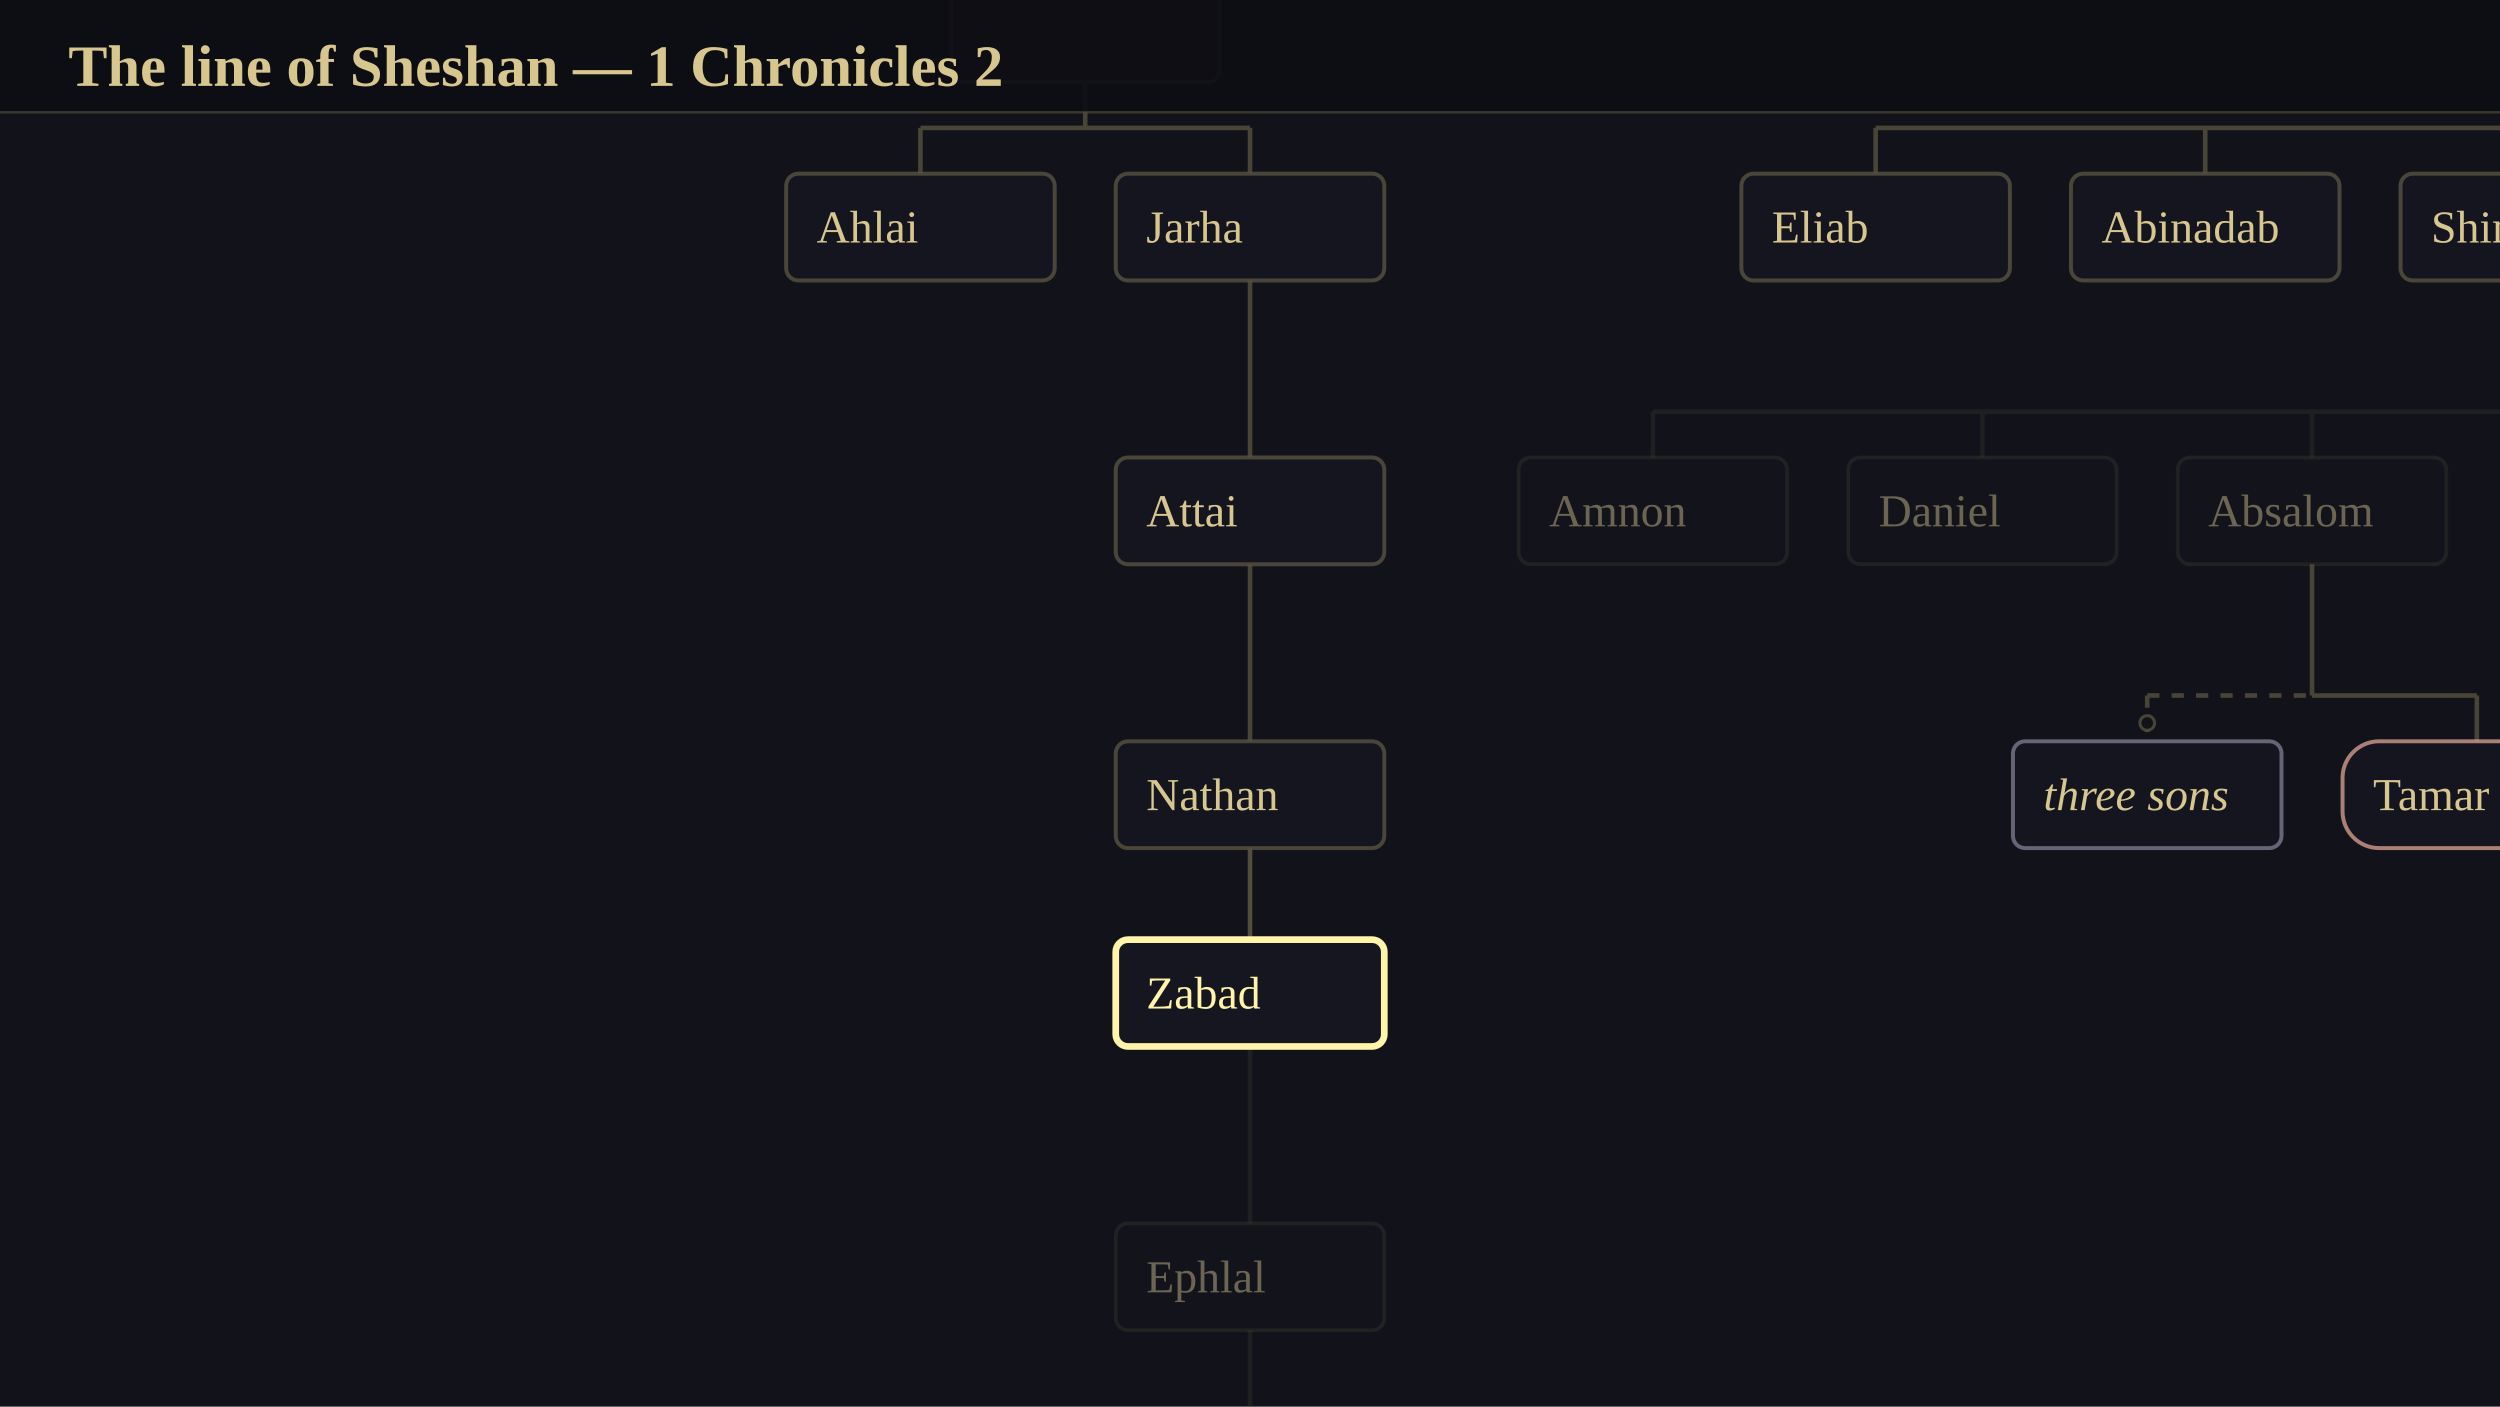
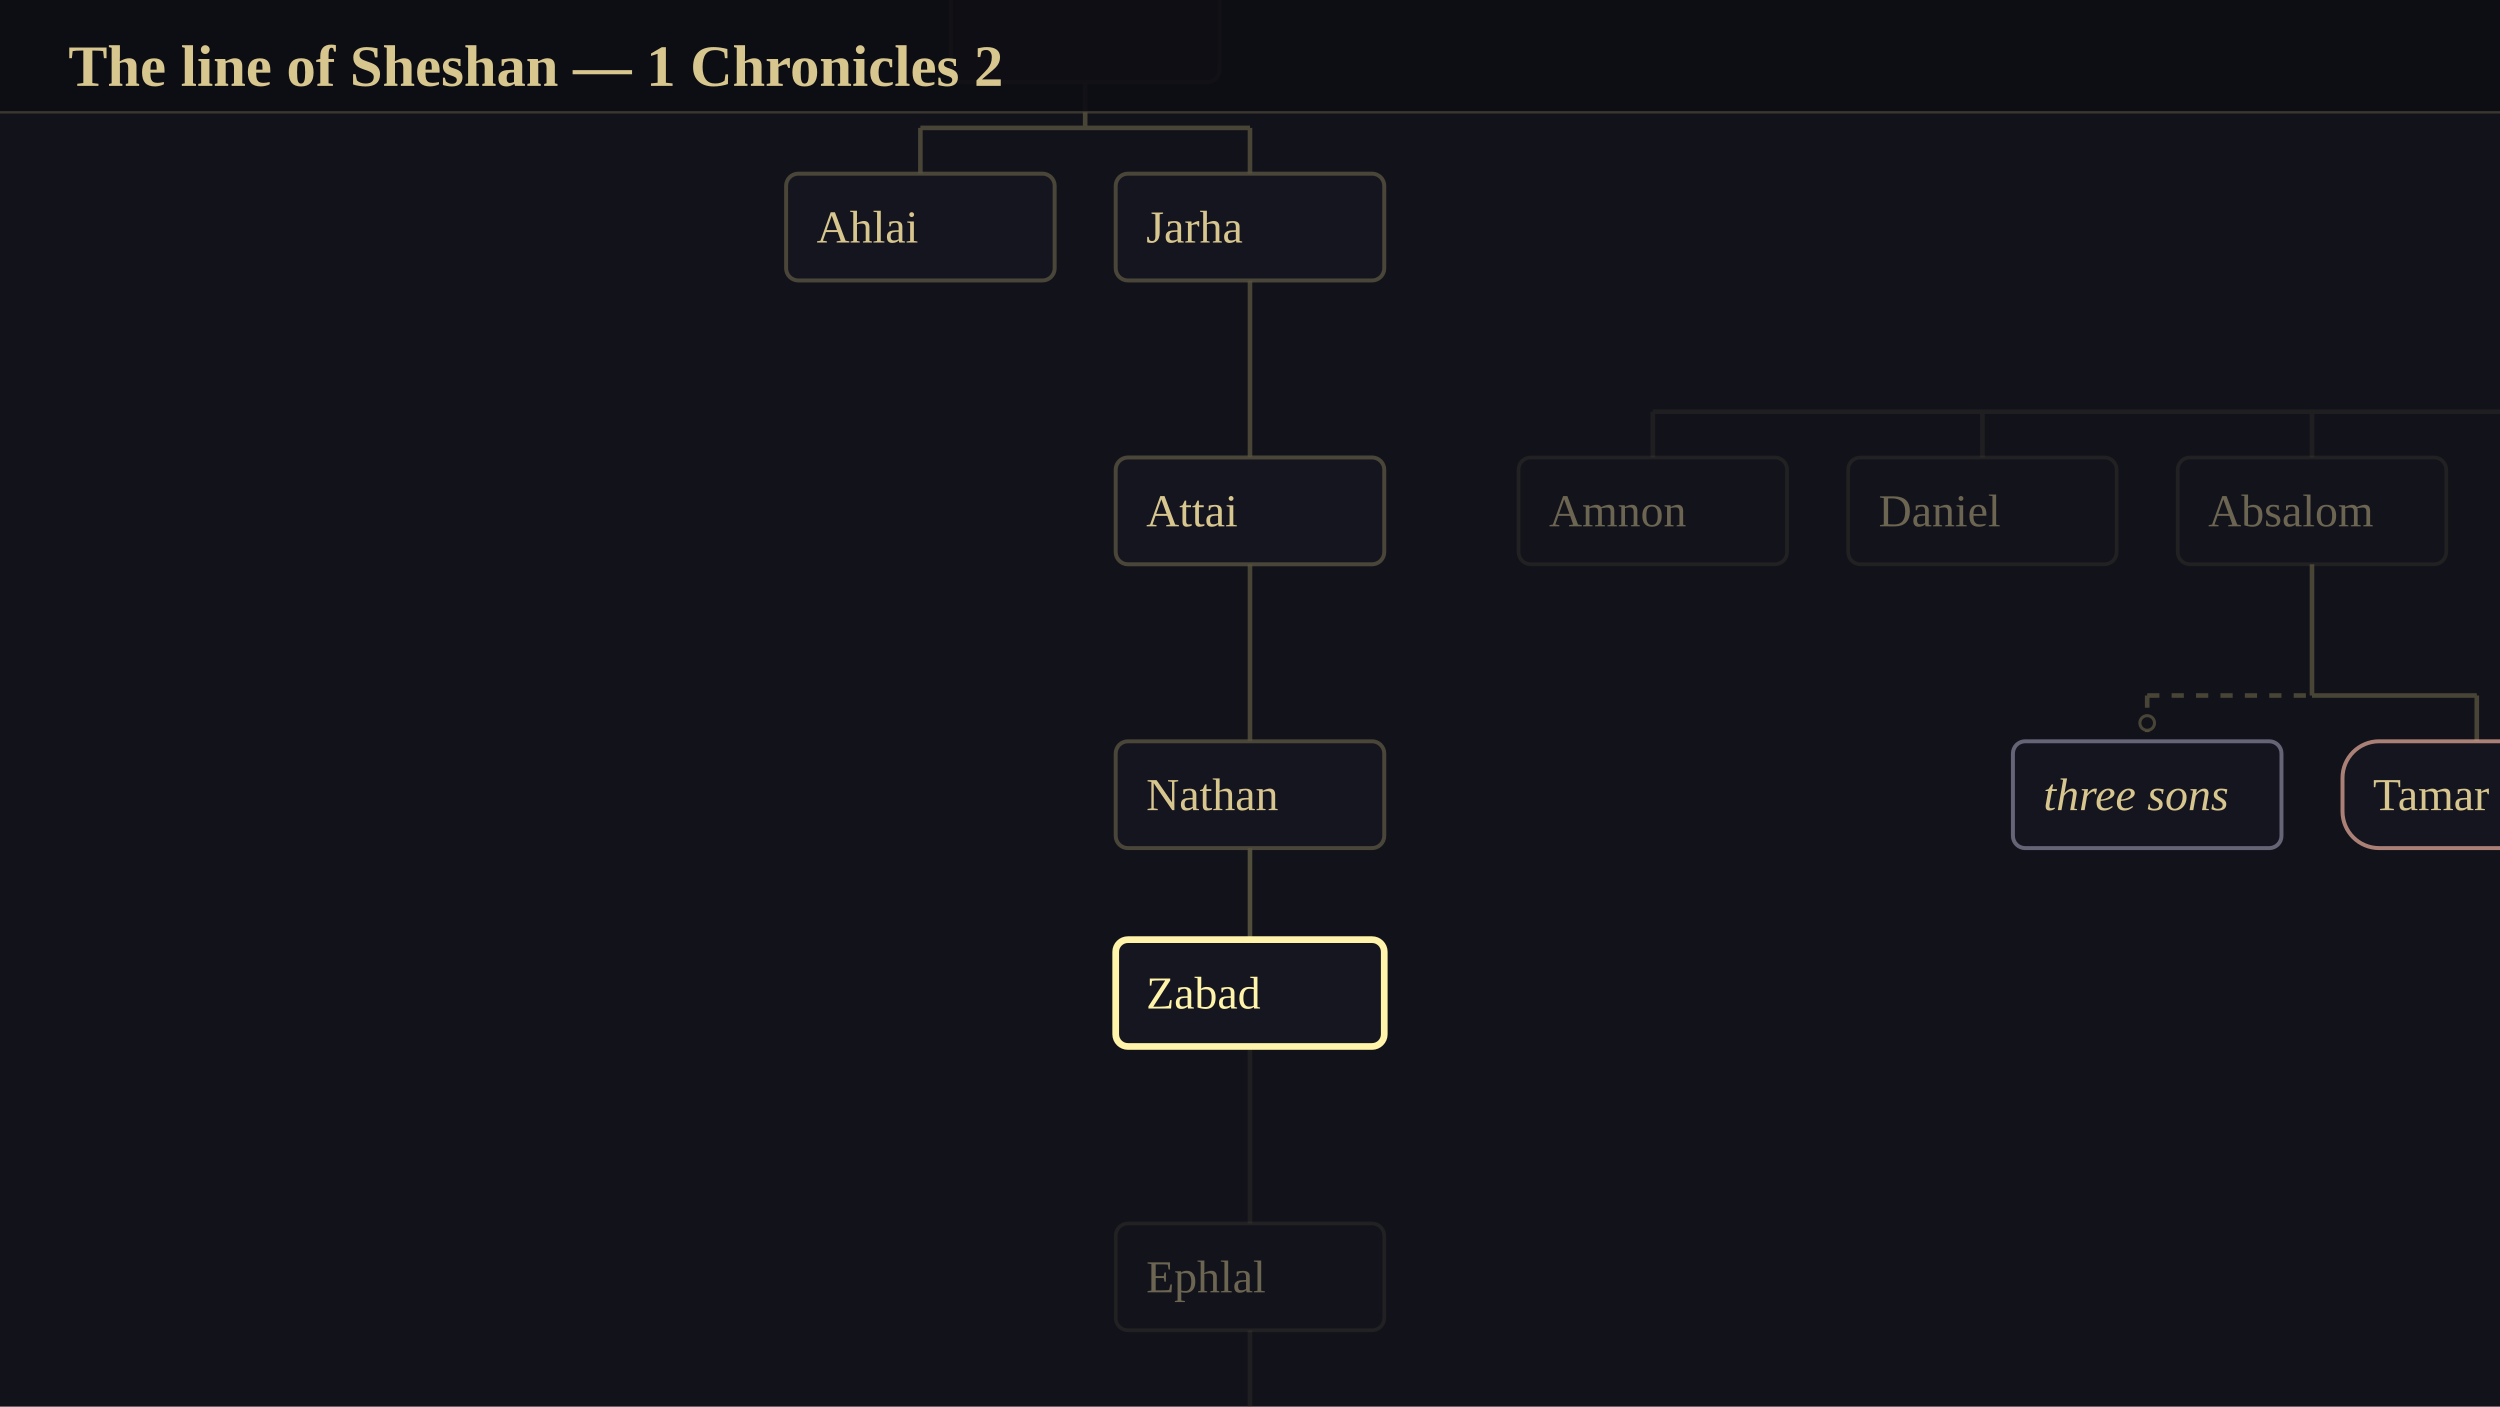
<svg xmlns="http://www.w3.org/2000/svg" viewBox="0 0 1024 576" width="1024" height="576" font-family="Georgia, 'Times New Roman', serif">
  <rect x="0" y="0" width="1024" height="576" fill="rgb(13,13,20)" />
-   <g transform="translate(3988.02 -3757.62)">
-     <animateTransform attributeName="transform" attributeType="XML" type="translate" values="3988.02 -3757.62;3988.02 -3972.62" keyTimes="0;1" calcMode="spline" keySplines="0.42 0 0.58 1" dur="3.65s" begin="0s" fill="freeze" />
+   <g transform="translate(4014.73 -3757.62)">
+     <animateTransform attributeName="transform" attributeType="XML" type="translate" values="4014.73 -3757.62;4014.73 -3972.62" keyTimes="0;1" calcMode="spline" keySplines="0.42 0 0.58 1" dur="3.65s" begin="0s" fill="freeze" />
    <g transform="scale(1.25)">
      <animateTransform attributeName="transform" attributeType="XML" type="scale" values="1.25;1.25" keyTimes="0;1" calcMode="spline" keySplines="0.42 0 0.58 1" dur="3.65s" begin="0s" fill="freeze" />
      <g stroke-width="1.20">
-         <rect x="-8650.31" y="2058" width="12631" height="3072" rx="18" fill="rgb(22,22,32)" fill-opacity="0.549" stroke="rgb(52,50,64)" stroke-opacity="0.898" />
+         <rect x="-8082.69" y="2058" width="12201" height="3072" rx="18" fill="rgb(22,22,32)" fill-opacity="0.549" stroke="rgb(52,50,64)" stroke-opacity="0.898" />
+       </g>
+       <g stroke-width="1.00">
+         <g opacity="1">
+           <rect x="-2852.19" y="3496" width="100" height="649" rx="10" fill="rgb(86,81,62)" fill-opacity="0.067" stroke="rgb(86,81,62)" stroke-opacity="0.400" />
+           <animate attributeName="opacity" values="1;0" dur="1.09s" begin="1.09s" fill="freeze" calcMode="spline" keyTimes="0;1" keySplines="0.42 0 0.58 1" />
+         </g>
+         <g opacity="0">
+           <rect x="-2852.19" y="3626" width="100" height="519" rx="10" fill="rgb(86,81,62)" fill-opacity="0.067" stroke="rgb(86,81,62)" stroke-opacity="0.400" />
+           <animate attributeName="opacity" values="0;1" dur="1.09s" begin="1.09s" fill="freeze" calcMode="spline" keyTimes="0;1" keySplines="0.42 0 0.58 1" />
+         </g>
      </g>
      <g stroke-width="1.50">
-         <path d="M-2888.81 3048H-2780.81M-2575.81 3048H-1333.31M-2432.81 3234H-2378.81M-2834.81 2940V2998M-2834.81 3033V3048M-2888.81 3048V3063M-2780.81 3048V3063M-2780.81 3098V3156M-2780.81 3191V3249M-1333.31 3033V3048M-2575.81 3048V3063M-2467.81 3048V3063M-2359.81 3048V3063M-2251.81 3048V3063M-2432.81 3191V3234M-2378.81 3234V3249" fill="none" stroke="rgb(86,81,62)" stroke-opacity="0.800" />
-         <path d="M-2780.81 3284V3314" fill="none" stroke="rgb(86,81,62)" stroke-opacity="0.949" />
-         <path d="M-2648.81 3141H-1609.81M-2780.81 3349V3407M-2780.81 3442V3500M-2780.81 3535V3565M-2780.81 3600V3630M-1609.81 3126V3141M-2648.81 3141V3156M-2540.81 3141V3156M-2432.81 3141V3156M-2324.81 3141V3156M-2212.81 3141V3156" fill="none" stroke="rgb(86,81,62)" stroke-opacity="0.200" />
-         <path d="M-2486.81 3234H-2432.81M-2486.81 3234V3249" fill="none" stroke="rgb(86,81,62)" stroke-opacity="0.800" stroke-dasharray="4 4" />
+         <path d="M-2910.19 3048H-2802.19M-2279.19 3048H-1195.69M-2454.19 3234H-2400.19M-8180.69 1761H-1093.19M-8180.69 5226H-4160.69M-2856.19 2940V2998M-2856.19 3033V3048M-2910.19 3048V3063M-2802.19 3048V3063M-2802.19 3098V3156M-2802.19 3191V3249M-1195.69 3033V3048M-2279.19 3048V3063M-2454.19 3191V3234M-2400.19 3234V3249M-8180.69 1761V5226" fill="none" stroke="rgb(86,81,62)" stroke-opacity="0.800" />
+         <path d="M-2802.19 3284V3314" fill="none" stroke="rgb(86,81,62)" stroke-opacity="0.949" />
+         <path d="M-2670.19 3141H-1631.19M-8180.69 8179H-3271.44M-8180.69 6450H-6864.31M-8356.69 3754H-8180.69M-11186.69 2666H-8180.69M-2802.19 3349V3407M-1631.19 3126V3141M-2670.19 3141V3156M-2562.19 3141V3156M-2454.19 3141V3156M-2346.19 3141V3156M-2234.19 3141V3156M-8180.69 5226V8179M-1093.19 1663V1761M-3271.44 8179V8359M-1417.19 1663V1761M-6864.31 6450V6507M-1955.19 1663V1761M-4160.69 5226V5292M-8356.69 2666V2714M-8356.69 3754V3793M-2277.19 1691V1761M-2385.19 1663V1761M-2493.19 1663V1761M-11186.69 2666V2714" fill="none" stroke="rgb(86,81,62)" stroke-opacity="0.200" />
+         <path d="M-2508.19 3234H-2454.19M-2508.19 3234V3249" fill="none" stroke="rgb(86,81,62)" stroke-opacity="0.800" stroke-dasharray="4 4" />
+         <g opacity="1">
+           <path d="M-2802.19 3442V3496" fill="none" stroke="rgb(86,81,62)" stroke-opacity="0.200" />
+           <animate attributeName="opacity" values="1;0" dur="1.09s" begin="1.09s" fill="freeze" calcMode="spline" keyTimes="0;1" keySplines="0.42 0 0.58 1" />
+         </g>
+         <g opacity="0">
+           <path d="M-2802.19 3442V3500M-2802.19 3535V3565M-2802.19 3600V3626" fill="none" stroke="rgb(86,81,62)" stroke-opacity="0.200" />
+           <animate attributeName="opacity" values="0;1" dur="1.09s" begin="1.09s" fill="freeze" calcMode="spline" keyTimes="0;1" keySplines="0.42 0 0.58 1" />
+         </g>
      </g>
      <g stroke-width="1.00">
-         <circle cx="-2486.81" cy="3243" r="2.4" fill="rgb(18,18,27)" stroke="rgb(86,81,62)" stroke-opacity="0.800" />
+         <circle cx="-2508.19" cy="3243" r="2.4" fill="rgb(18,18,27)" stroke="rgb(86,81,62)" stroke-opacity="0.800" />
      </g>
-       <polyline points="-2780.81,3349 -2780.81,3407" fill="none" stroke-linejoin="round" stroke="rgb(86,81,62)" stroke-width="1.6" stroke-dasharray="58" stroke-dashoffset="58" stroke-opacity="0.949">
+       <polyline points="-2802.19,3349 -2802.19,3407" fill="none" stroke-linejoin="round" stroke="rgb(86,81,62)" stroke-width="1.6" stroke-dasharray="58" stroke-dashoffset="58" stroke-opacity="0.949">
        <animate attributeName="stroke-dashoffset" values="58;0" dur="1.68s" begin="0s" fill="freeze" calcMode="spline" keyTimes="0;1" keySplines="0.42 0 0.58 1" />
      </polyline>
-       <polyline points="-2780.81,3442 -2780.81,3500" fill="none" stroke-linejoin="round" stroke="rgb(86,81,62)" stroke-width="1.6" stroke-dasharray="58" stroke-dashoffset="58" stroke-opacity="0.949">
+       <polyline points="-2802.19,3442 -2802.19,3500" fill="none" stroke-linejoin="round" stroke="rgb(86,81,62)" stroke-width="1.6" stroke-dasharray="58" stroke-dashoffset="58" stroke-opacity="0.949">
        <animate attributeName="stroke-dashoffset" values="58;0" dur="1.68s" begin="0s" fill="freeze" calcMode="spline" keyTimes="0;1" keySplines="0.42 0 0.58 1" />
      </polyline>
      <g stroke-width="1.20">
-         <rect x="-2824.81" y="3407" width="88" height="35" rx="4" fill="rgb(22,22,32)" fill-opacity="0.239" stroke="rgb(86,81,62)" stroke-opacity="0.239" />
-         <text x="-2814.81" y="3424.5" font-size="15" text-anchor="start" dominant-baseline="central" fill="rgb(146,136,106)" font-family="Georgia, 'Times New Roman', serif" fill-opacity="0.698">Ephlal</text>
-         <rect x="-2824.81" y="3500" width="88" height="35" rx="4" fill="rgb(22,22,32)" fill-opacity="0.239" stroke="rgb(86,81,62)" stroke-opacity="0.239" />
-         <text x="-2814.81" y="3517.5" font-size="15" text-anchor="start" dominant-baseline="central" fill="rgb(146,136,106)" font-family="Georgia, 'Times New Roman', serif" fill-opacity="0.698">Obed</text>
-         <rect x="-2824.81" y="3565" width="88" height="35" rx="4" fill="rgb(22,22,32)" fill-opacity="0.239" stroke="rgb(86,81,62)" stroke-opacity="0.239" />
-         <text x="-2814.81" y="3582.5" font-size="15" text-anchor="start" dominant-baseline="central" fill="rgb(146,136,106)" font-family="Georgia, 'Times New Roman', serif" fill-opacity="0.698">Jehu</text>
-         <rect x="-2824.81" y="3630" width="88" height="35" rx="4" fill="rgb(22,22,32)" fill-opacity="0.239" stroke="rgb(86,81,62)" stroke-opacity="0.239" />
-         <text x="-2814.81" y="3647.5" font-size="15" text-anchor="start" dominant-baseline="central" fill="rgb(146,136,106)" font-family="Georgia, 'Times New Roman', serif" fill-opacity="0.698">Azariah</text>
-         <rect x="-2692.81" y="3156" width="88" height="35" rx="4" fill="rgb(22,22,32)" fill-opacity="0.239" stroke="rgb(86,81,62)" stroke-opacity="0.239" />
-         <text x="-2682.81" y="3173.5" font-size="15" text-anchor="start" dominant-baseline="central" fill="rgb(146,136,106)" font-family="Georgia, 'Times New Roman', serif" fill-opacity="0.698">Amnon</text>
-         <rect x="-2584.81" y="3156" width="88" height="35" rx="4" fill="rgb(22,22,32)" fill-opacity="0.239" stroke="rgb(86,81,62)" stroke-opacity="0.239" />
-         <text x="-2574.81" y="3173.5" font-size="15" text-anchor="start" dominant-baseline="central" fill="rgb(146,136,106)" font-family="Georgia, 'Times New Roman', serif" fill-opacity="0.698">Daniel</text>
-         <rect x="-2476.81" y="3156" width="88" height="35" rx="4" fill="rgb(22,22,32)" fill-opacity="0.239" stroke="rgb(86,81,62)" stroke-opacity="0.239" />
-         <text x="-2466.81" y="3173.5" font-size="15" text-anchor="start" dominant-baseline="central" fill="rgb(146,136,106)" font-family="Georgia, 'Times New Roman', serif" fill-opacity="0.698">Absalom</text>
-         <rect x="-2368.81" y="3156" width="88" height="35" rx="4" fill="rgb(22,22,32)" fill-opacity="0.239" stroke="rgb(86,81,62)" stroke-opacity="0.239" />
-         <text x="-2358.81" y="3173.5" font-size="15" text-anchor="start" dominant-baseline="central" fill="rgb(146,136,106)" font-family="Georgia, 'Times New Roman', serif" fill-opacity="0.698">Adonijah</text>
-         <rect x="-2260.81" y="3156" width="96" height="35" rx="4" fill="rgb(22,22,32)" fill-opacity="0.239" stroke="rgb(86,81,62)" stroke-opacity="0.239" />
+         <rect x="-2846.19" y="3407" width="88" height="35" rx="4" fill="rgb(22,22,32)" fill-opacity="0.239" stroke="rgb(86,81,62)" stroke-opacity="0.239" />
+         <text x="-2836.19" y="3424.5" font-size="15" text-anchor="start" dominant-baseline="central" fill="rgb(146,136,106)" font-family="Georgia, 'Times New Roman', serif" fill-opacity="0.698">Ephlal</text>
+         <rect x="-2714.19" y="3156" width="88" height="35" rx="4" fill="rgb(22,22,32)" fill-opacity="0.239" stroke="rgb(86,81,62)" stroke-opacity="0.239" />
+         <text x="-2704.19" y="3173.5" font-size="15" text-anchor="start" dominant-baseline="central" fill="rgb(146,136,106)" font-family="Georgia, 'Times New Roman', serif" fill-opacity="0.698">Amnon</text>
+         <rect x="-2606.19" y="3156" width="88" height="35" rx="4" fill="rgb(22,22,32)" fill-opacity="0.239" stroke="rgb(86,81,62)" stroke-opacity="0.239" />
+         <text x="-2596.19" y="3173.5" font-size="15" text-anchor="start" dominant-baseline="central" fill="rgb(146,136,106)" font-family="Georgia, 'Times New Roman', serif" fill-opacity="0.698">Daniel</text>
+         <rect x="-2498.19" y="3156" width="88" height="35" rx="4" fill="rgb(22,22,32)" fill-opacity="0.239" stroke="rgb(86,81,62)" stroke-opacity="0.239" />
+         <text x="-2488.19" y="3173.5" font-size="15" text-anchor="start" dominant-baseline="central" fill="rgb(146,136,106)" font-family="Georgia, 'Times New Roman', serif" fill-opacity="0.698">Absalom</text>
+         <rect x="-2390.19" y="3156" width="88" height="35" rx="4" fill="rgb(22,22,32)" fill-opacity="0.239" stroke="rgb(86,81,62)" stroke-opacity="0.239" />
+         <text x="-2380.19" y="3173.5" font-size="15" text-anchor="start" dominant-baseline="central" fill="rgb(146,136,106)" font-family="Georgia, 'Times New Roman', serif" fill-opacity="0.698">Adonijah</text>
+         <rect x="-2282.19" y="3156" width="96" height="35" rx="4" fill="rgb(22,22,32)" fill-opacity="0.239" stroke="rgb(86,81,62)" stroke-opacity="0.239" />
+         <g opacity="0">
+           <rect x="-2846.19" y="3500" width="88" height="35" rx="4" fill="rgb(22,22,32)" fill-opacity="0.239" stroke="rgb(86,81,62)" stroke-opacity="0.239" />
+           <text x="-2836.19" y="3517.5" font-size="15" text-anchor="start" dominant-baseline="central" fill="rgb(146,136,106)" font-family="Georgia, 'Times New Roman', serif" fill-opacity="0.698">Obed</text>
+           <rect x="-2846.19" y="3565" width="88" height="35" rx="4" fill="rgb(22,22,32)" fill-opacity="0.239" stroke="rgb(86,81,62)" stroke-opacity="0.239" />
+           <text x="-2836.19" y="3582.5" font-size="15" text-anchor="start" dominant-baseline="central" fill="rgb(146,136,106)" font-family="Georgia, 'Times New Roman', serif" fill-opacity="0.698">Jehu</text>
+           <animate attributeName="opacity" values="0;1" dur="1.09s" begin="1.09s" fill="freeze" calcMode="spline" keyTimes="0;1" keySplines="0.42 0 0.58 1" />
+         </g>
      </g>
      <g stroke-width="1.30">
-         <rect x="-2878.81" y="2998" width="88" height="35" rx="4" fill="rgb(22,22,32)" fill-opacity="0.820" stroke="rgb(86,81,62)" stroke-opacity="0.820" />
-         <rect x="-2932.81" y="3063" width="88" height="35" rx="4" fill="rgb(22,22,32)" fill-opacity="0.820" stroke="rgb(86,81,62)" stroke-opacity="0.820" />
-         <text x="-2922.81" y="3080.5" font-size="15" text-anchor="start" dominant-baseline="central" fill="rgb(216,198,143)" font-family="Georgia, 'Times New Roman', serif">Ahlai</text>
-         <rect x="-2824.81" y="3063" width="88" height="35" rx="4" fill="rgb(22,22,32)" fill-opacity="0.820" stroke="rgb(86,81,62)" stroke-opacity="0.820" />
-         <text x="-2814.81" y="3080.5" font-size="15" text-anchor="start" dominant-baseline="central" fill="rgb(216,198,143)" font-family="Georgia, 'Times New Roman', serif">Jarha</text>
-         <rect x="-2824.81" y="3156" width="88" height="35" rx="4" fill="rgb(22,22,32)" fill-opacity="0.820" stroke="rgb(86,81,62)" stroke-opacity="0.820" />
-         <text x="-2814.81" y="3173.5" font-size="15" text-anchor="start" dominant-baseline="central" fill="rgb(216,198,143)" font-family="Georgia, 'Times New Roman', serif">Attai</text>
-         <rect x="-2824.81" y="3249" width="88" height="35" rx="4" fill="rgb(22,22,32)" fill-opacity="0.820" stroke="rgb(86,81,62)" stroke-opacity="0.820" />
-         <text x="-2814.81" y="3266.5" font-size="15" text-anchor="start" dominant-baseline="central" fill="rgb(216,198,143)" font-family="Georgia, 'Times New Roman', serif">Nathan</text>
-         <rect x="-2619.81" y="3063" width="88" height="35" rx="4" fill="rgb(22,22,32)" fill-opacity="0.820" stroke="rgb(86,81,62)" stroke-opacity="0.820" />
-         <text x="-2609.81" y="3080.5" font-size="15" text-anchor="start" dominant-baseline="central" fill="rgb(216,198,143)" font-family="Georgia, 'Times New Roman', serif">Eliab</text>
-         <rect x="-2511.81" y="3063" width="88" height="35" rx="4" fill="rgb(22,22,32)" fill-opacity="0.820" stroke="rgb(86,81,62)" stroke-opacity="0.820" />
-         <text x="-2501.81" y="3080.5" font-size="15" text-anchor="start" dominant-baseline="central" fill="rgb(216,198,143)" font-family="Georgia, 'Times New Roman', serif">Abinadab</text>
-         <rect x="-2403.81" y="3063" width="88" height="35" rx="4" fill="rgb(22,22,32)" fill-opacity="0.820" stroke="rgb(86,81,62)" stroke-opacity="0.820" />
-         <text x="-2393.81" y="3080.5" font-size="15" text-anchor="start" dominant-baseline="central" fill="rgb(216,198,143)" font-family="Georgia, 'Times New Roman', serif">Shimea</text>
-         <rect x="-2295.81" y="3063" width="88" height="35" rx="4" fill="rgb(22,22,32)" fill-opacity="0.820" stroke="rgb(86,81,62)" stroke-opacity="0.820" />
-         <rect x="-2530.81" y="3249" width="88" height="35" rx="4" fill="rgb(22,22,32)" fill-opacity="0.820" stroke="rgb(120,118,138)" stroke-opacity="0.820" />
-         <text x="-2520.81" y="3266.5" font-size="15" text-anchor="start" dominant-baseline="central" fill="rgb(216,198,143)" font-family="Georgia, 'Times New Roman', serif" font-style="italic">three sons</text>
-         <rect x="-2422.81" y="3249" width="88" height="35" rx="12" fill="rgb(22,22,32)" fill-opacity="0.820" stroke="rgb(204,152,138)" stroke-opacity="0.820" />
-         <text x="-2412.81" y="3266.5" font-size="15" text-anchor="start" dominant-baseline="central" fill="rgb(216,198,143)" font-family="Georgia, 'Times New Roman', serif">Tamar</text>
+         <rect x="-2900.19" y="2998" width="88" height="35" rx="4" fill="rgb(22,22,32)" fill-opacity="0.820" stroke="rgb(86,81,62)" stroke-opacity="0.820" />
+         <rect x="-2954.19" y="3063" width="88" height="35" rx="4" fill="rgb(22,22,32)" fill-opacity="0.820" stroke="rgb(86,81,62)" stroke-opacity="0.820" />
+         <text x="-2944.19" y="3080.5" font-size="15" text-anchor="start" dominant-baseline="central" fill="rgb(216,198,143)" font-family="Georgia, 'Times New Roman', serif">Ahlai</text>
+         <rect x="-2846.19" y="3063" width="88" height="35" rx="4" fill="rgb(22,22,32)" fill-opacity="0.820" stroke="rgb(86,81,62)" stroke-opacity="0.820" />
+         <text x="-2836.19" y="3080.5" font-size="15" text-anchor="start" dominant-baseline="central" fill="rgb(216,198,143)" font-family="Georgia, 'Times New Roman', serif">Jarha</text>
+         <rect x="-2846.19" y="3156" width="88" height="35" rx="4" fill="rgb(22,22,32)" fill-opacity="0.820" stroke="rgb(86,81,62)" stroke-opacity="0.820" />
+         <text x="-2836.19" y="3173.5" font-size="15" text-anchor="start" dominant-baseline="central" fill="rgb(216,198,143)" font-family="Georgia, 'Times New Roman', serif">Attai</text>
+         <rect x="-2846.19" y="3249" width="88" height="35" rx="4" fill="rgb(22,22,32)" fill-opacity="0.820" stroke="rgb(86,81,62)" stroke-opacity="0.820" />
+         <text x="-2836.19" y="3266.5" font-size="15" text-anchor="start" dominant-baseline="central" fill="rgb(216,198,143)" font-family="Georgia, 'Times New Roman', serif">Nathan</text>
+         <rect x="-2323.19" y="3063" width="88" height="35" rx="4" fill="rgb(22,22,32)" fill-opacity="0.820" stroke="rgb(86,81,62)" stroke-opacity="0.820" />
+         <rect x="-2552.19" y="3249" width="88" height="35" rx="4" fill="rgb(22,22,32)" fill-opacity="0.820" stroke="rgb(120,118,138)" stroke-opacity="0.820" />
+         <text x="-2542.19" y="3266.5" font-size="15" text-anchor="start" dominant-baseline="central" fill="rgb(216,198,143)" font-family="Georgia, 'Times New Roman', serif" font-style="italic">three sons</text>
+         <rect x="-2444.19" y="3249" width="88" height="35" rx="12" fill="rgb(22,22,32)" fill-opacity="0.820" stroke="rgb(204,152,138)" stroke-opacity="0.820" />
+         <text x="-2434.19" y="3266.5" font-size="15" text-anchor="start" dominant-baseline="central" fill="rgb(216,198,143)" font-family="Georgia, 'Times New Roman', serif">Tamar</text>
      </g>
-       <text x="-8630.31" y="2070" font-size="26.00" text-anchor="start" dominant-baseline="text-before-edge" fill="rgb(92,87,69)" stroke="rgb(18,18,27)" stroke-width="5.72" stroke-linejoin="round" paint-order="stroke" font-weight="bold" letter-spacing="1">JUDAH</text>
+       <text x="-8062.69" y="2070" font-size="26.00" text-anchor="start" dominant-baseline="text-before-edge" fill="rgb(92,87,69)" stroke="rgb(18,18,27)" stroke-width="5.72" stroke-linejoin="round" paint-order="stroke" font-weight="bold" letter-spacing="1">JUDAH</text>
      <g stroke-width="2.20">
-         <rect x="-2824.81" y="3314" width="88" height="35" rx="4" fill="rgb(22,22,32)" stroke="rgb(255,244,170)" />
-         <text x="-2814.81" y="3331.5" font-size="15" text-anchor="start" dominant-baseline="central" fill="rgb(255,244,170)" font-family="Georgia, 'Times New Roman', serif">Zabad</text>
+         <rect x="-2846.19" y="3314" width="88" height="35" rx="4" fill="rgb(22,22,32)" stroke="rgb(255,244,170)" />
+         <text x="-2836.19" y="3331.5" font-size="15" text-anchor="start" dominant-baseline="central" fill="rgb(255,244,170)" font-family="Georgia, 'Times New Roman', serif">Zabad</text>
      </g>
      <g stroke-width="2.20">
        <g opacity="0">
-           <rect x="-2824.81" y="3407" width="88" height="35" rx="4" fill="rgb(22,22,32)" stroke="rgb(255,244,170)" />
-           <text x="-2814.81" y="3424.5" font-size="15" text-anchor="start" dominant-baseline="central" fill="rgb(255,244,170)" font-family="Georgia, 'Times New Roman', serif">Ephlal</text>
+           <rect x="-2846.19" y="3407" width="88" height="35" rx="4" fill="rgb(22,22,32)" stroke="rgb(255,244,170)" />
+           <text x="-2836.19" y="3424.5" font-size="15" text-anchor="start" dominant-baseline="central" fill="rgb(255,244,170)" font-family="Georgia, 'Times New Roman', serif">Ephlal</text>
          <animate attributeName="opacity" values="0;1" dur="1.68s" begin="2.19s" fill="freeze" calcMode="spline" keyTimes="0;1" keySplines="0.42 0 0.58 1" />
        </g>
        <g opacity="0">
-           <rect x="-2824.81" y="3500" width="88" height="35" rx="4" fill="rgb(22,22,32)" stroke="rgb(255,244,170)" />
-           <text x="-2814.81" y="3517.5" font-size="15" text-anchor="start" dominant-baseline="central" fill="rgb(255,244,170)" font-family="Georgia, 'Times New Roman', serif">Obed</text>
+           <rect x="-2846.19" y="3500" width="88" height="35" rx="4" fill="rgb(22,22,32)" stroke="rgb(255,244,170)" />
+           <text x="-2836.19" y="3517.5" font-size="15" text-anchor="start" dominant-baseline="central" fill="rgb(255,244,170)" font-family="Georgia, 'Times New Roman', serif">Obed</text>
          <animate attributeName="opacity" values="0;1" dur="1.68s" begin="2.19s" fill="freeze" calcMode="spline" keyTimes="0;1" keySplines="0.42 0 0.58 1" />
        </g>
      </g>
    </g>
  </g>
  <rect x="0" y="0" width="1024" height="46" fill="rgb(13,13,20)" fill-opacity="0.925" />
  <text x="28" y="20" font-size="24" text-anchor="start" dominant-baseline="text-before-edge" fill="rgb(216,198,143)" font-family="Georgia, 'Times New Roman', serif" font-weight="bold">The line of Sheshan — 1 Chronicles 2</text>
  <line x1="0" y1="46" x2="1024" y2="46" stroke="rgb(86,81,62)" stroke-width="1" stroke-opacity="0.600" />
</svg>
